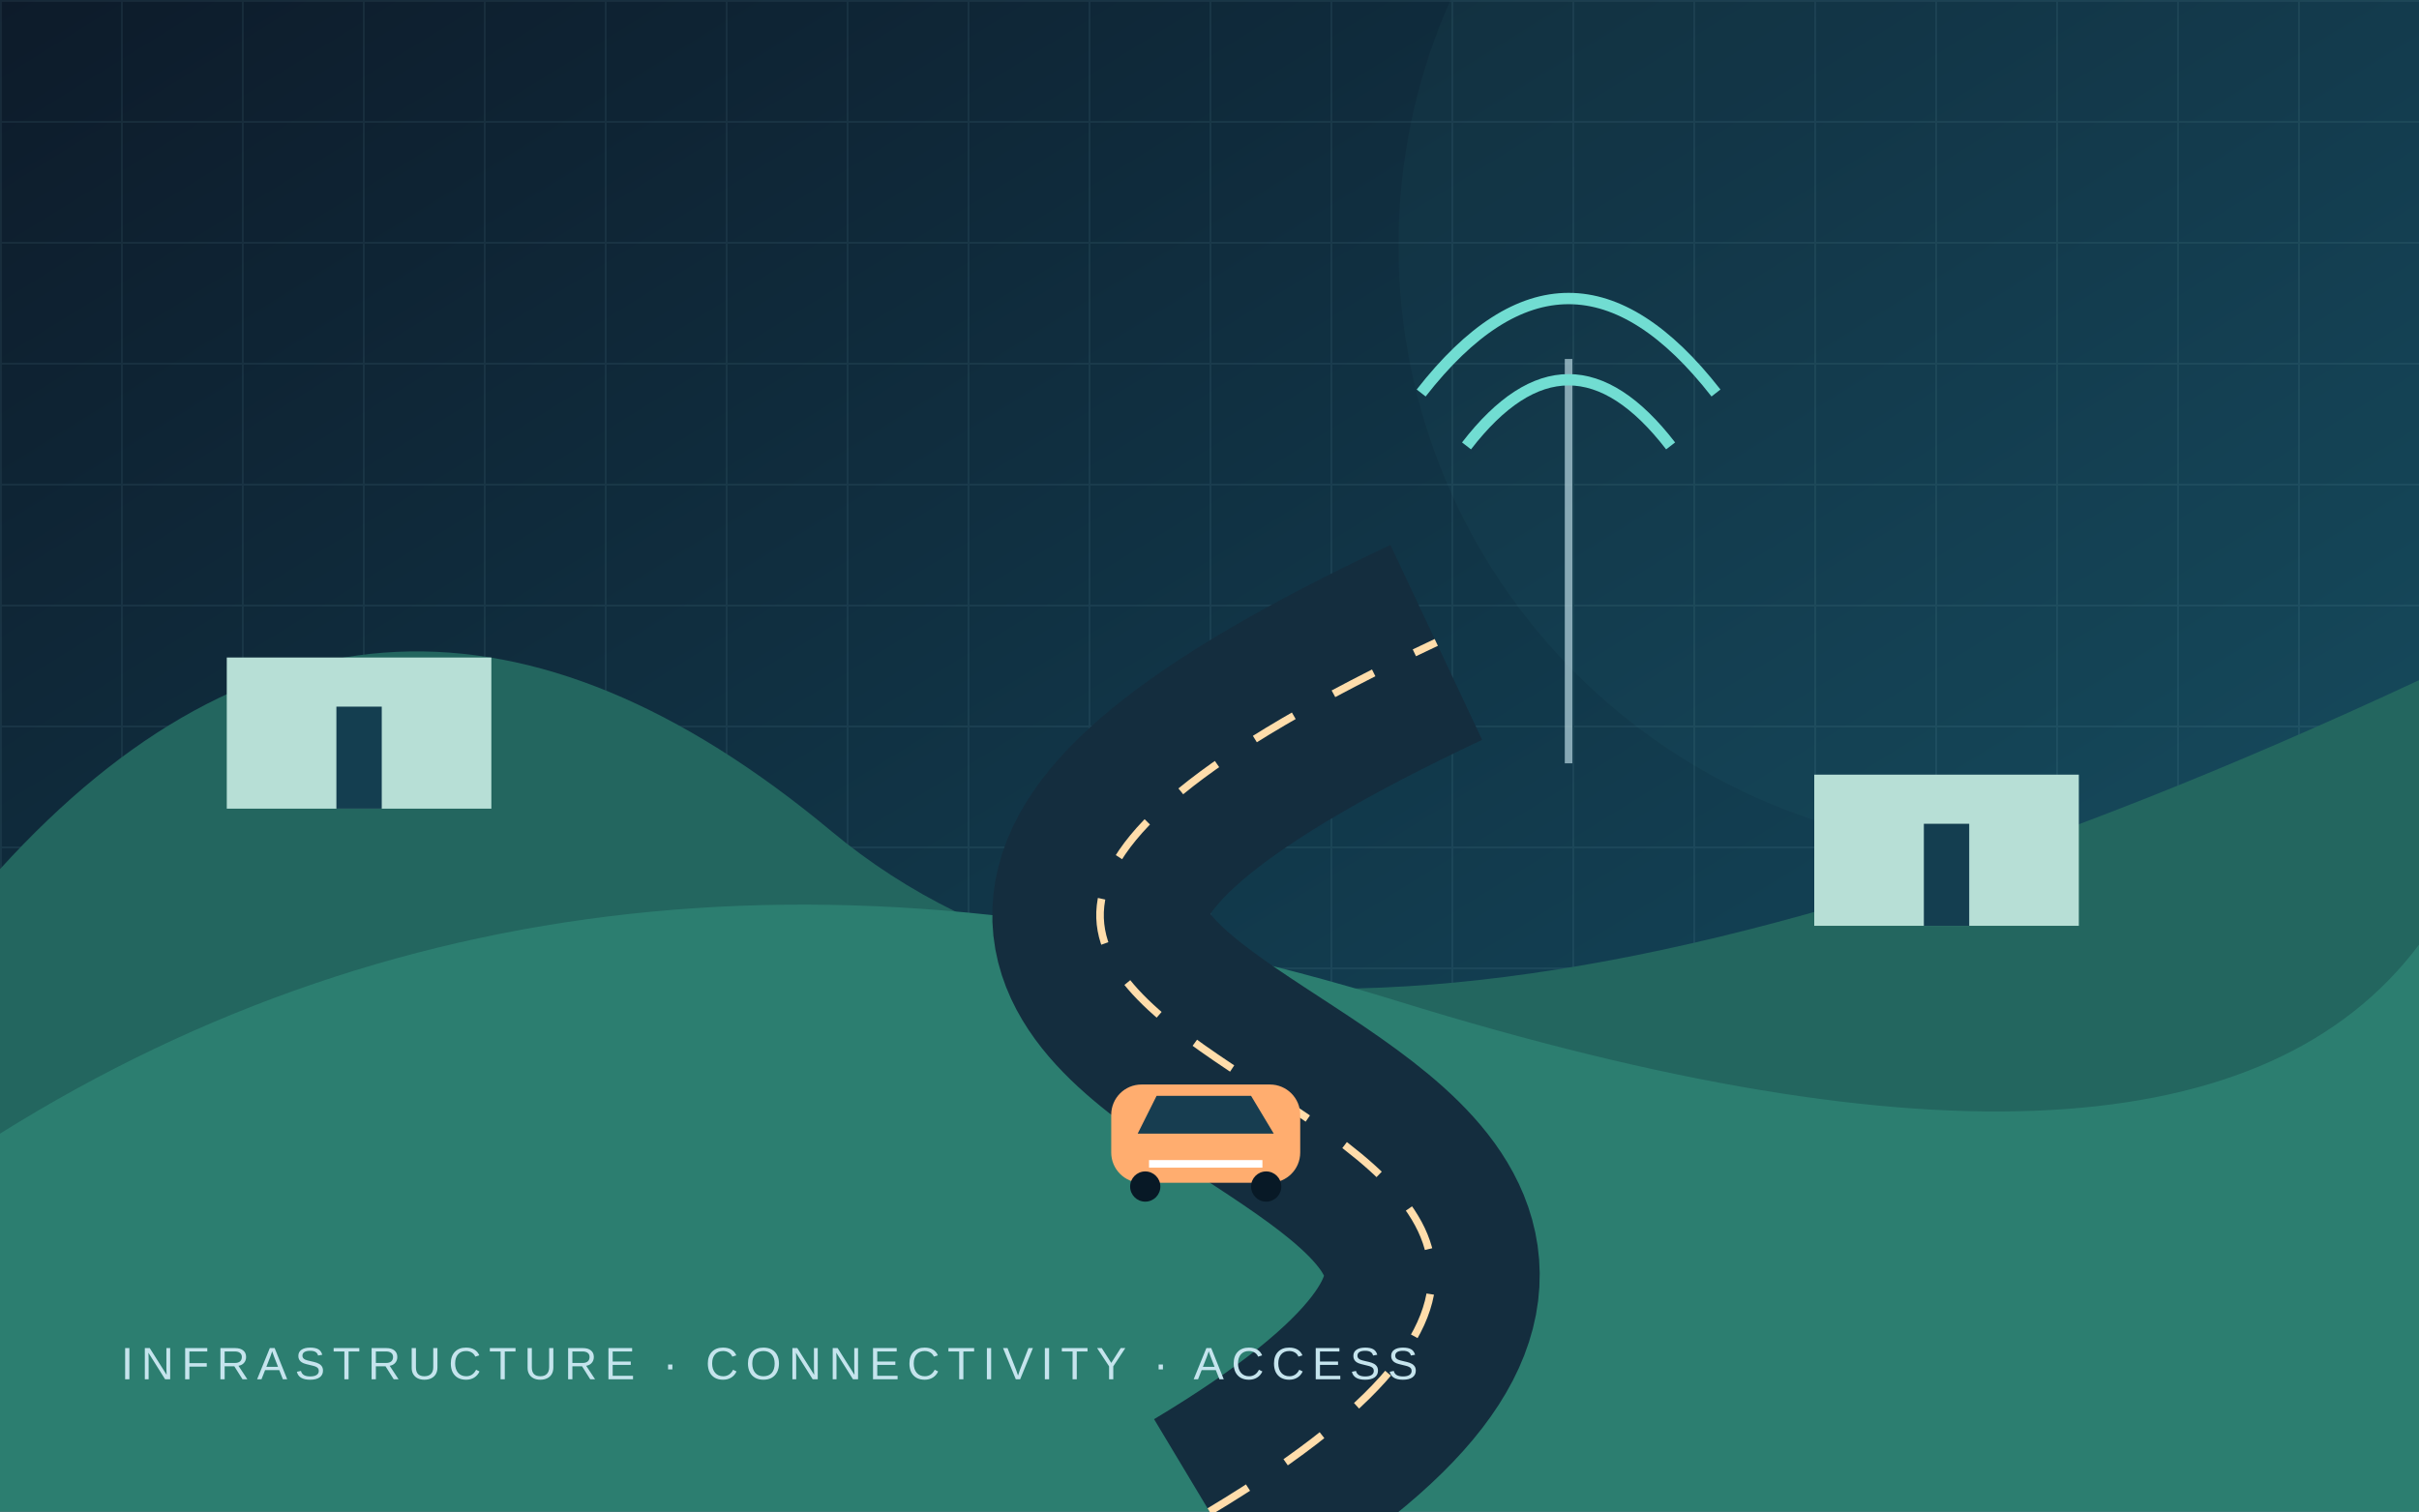
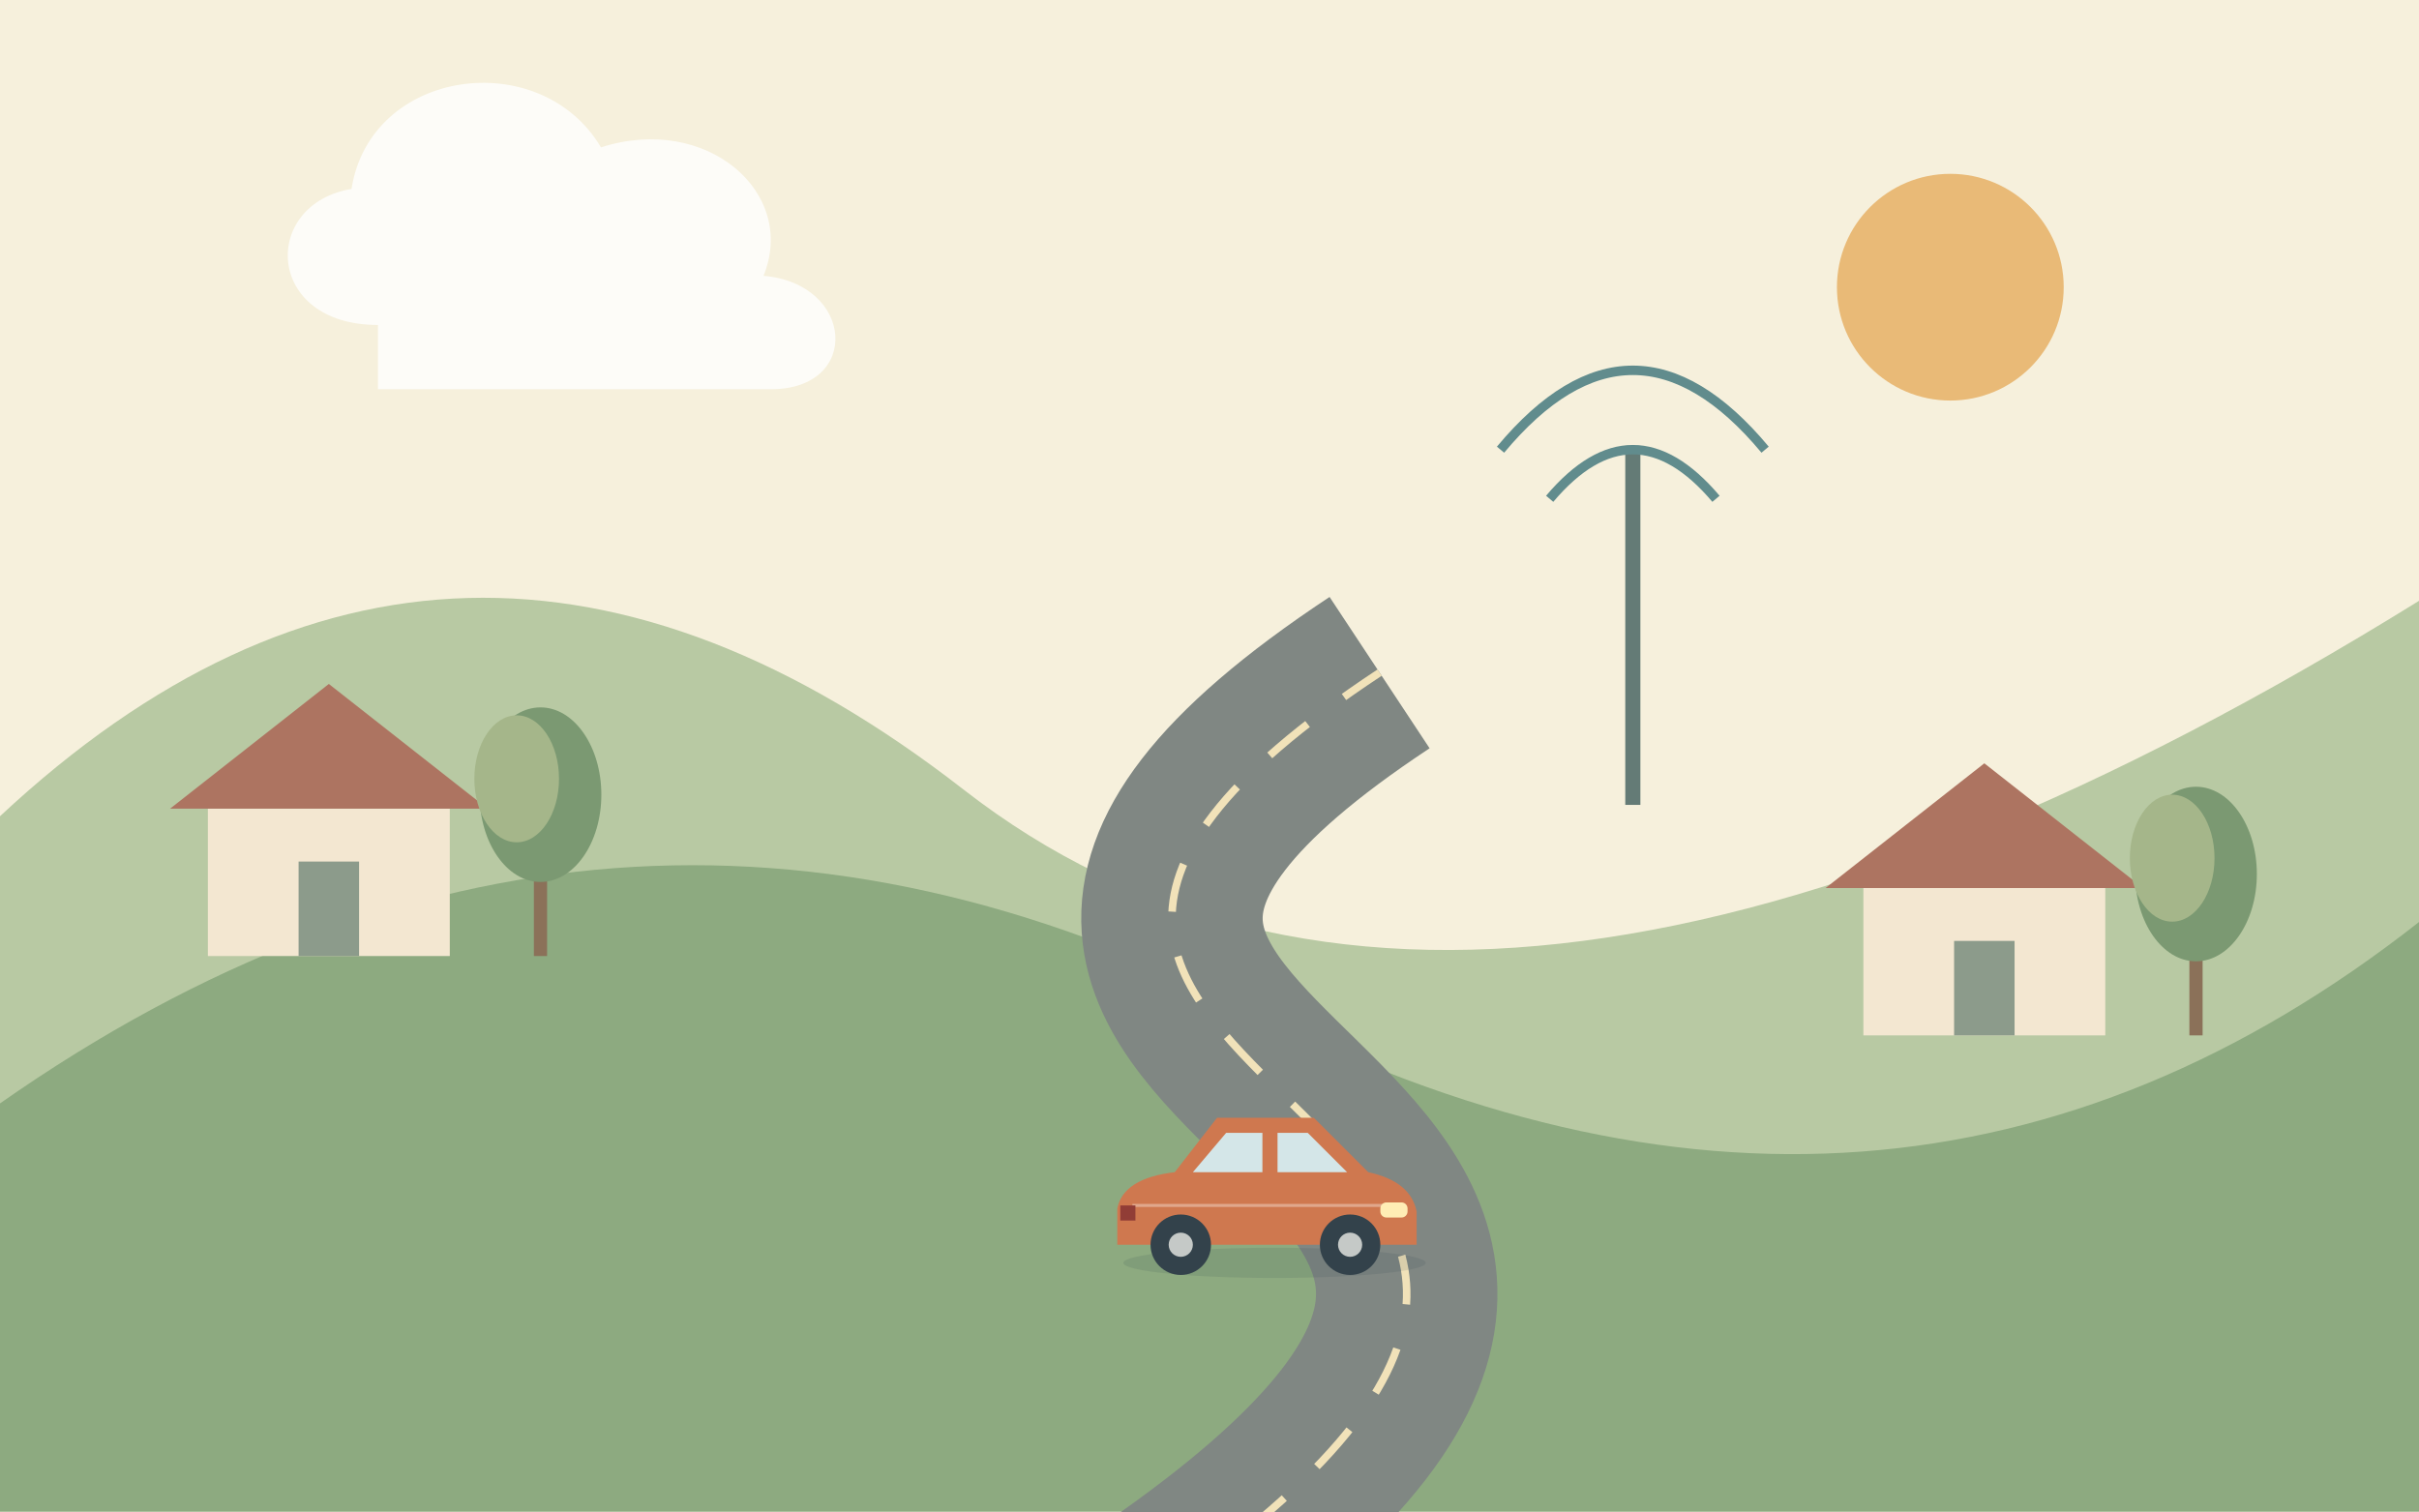
<svg xmlns="http://www.w3.org/2000/svg" viewBox="0 0 640 400" role="img">
-   <defs>
-     <linearGradient id="bg" x2="1" y2="1">
-       <stop stop-color="#0d1b2a" />
-       <stop offset="1" stop-color="#155166" />
-     </linearGradient>
-     <pattern id="grid" width="32" height="32" patternUnits="userSpaceOnUse">
-       <path d="M32 0H0V32" fill="none" stroke="#8bcbd5" stroke-opacity=".08" />
-     </pattern>
-   </defs>
-   <rect width="640" height="400" fill="url(#bg)" />
-   <rect width="640" height="400" fill="url(#grid)" />
-   <circle cx="530" cy="65" r="160" fill="#61ddd0" opacity=".035" />
-   <path d="M0 230Q100 120 220 220T640 180V400H0Z" fill="#23665f" />
-   <path d="M0 300Q160 200 370 265T640 250V400H0Z" fill="#2c7e70" />
-   <path d="M320 400C520 280 125 290 380 170" fill="none" stroke="#142d3e" stroke-width="57" />
-   <path d="M320 400C520 280 125 290 380 170" fill="none" stroke="#ffddab" stroke-width="2" stroke-dasharray="12 12" />
-   <path d="M60 214v-40h70v40Z" fill="#b7dfd6" />
-   <path d="m50 17445-32 45 32Z" fill="#e49b66" />
-   <rect x="89" y="187" width="12" height="27" fill="#143e50" />
-   <path d="M480 245v-40h70v40Z" fill="#b7dfd6" />
-   <path d="m470 20545-32 45 32Z" fill="#e49b66" />
-   <rect x="509" y="218" width="12" height="27" fill="#143e50" />
-   <g transform="translate(319 300) scale(1)">
-     <rect x="-25" y="-13" width="50" height="26" rx="8" fill="#ffad6f" />
-     <path d="M-13-10H12L18 0H-18Z" fill="#173d50" />
-     <path d="M-15 8H15" stroke="#fff" stroke-width="2" />
-     <circle cx="-16" cy="14" r="4" fill="#081926" />
-     <circle cx="16" cy="14" r="4" fill="#081926" />
+   <style>@keyframes flow{from{stroke-dashoffset:52}to{stroke-dashoffset:0}}@keyframes drive{0%{transform:translateX(-18px)}100%{transform:translateX(0)}}@keyframes reveal{0%,15%{opacity:.25}100%{opacity:1}}.flow{animation:flow 4s ease-out 1}.vehicle{animation:drive 4s ease-out 1}.signal{animation:reveal 4s ease-out 1}@media(prefers-reduced-motion:reduce){*{animation:none!important}}</style>
+   <rect width="640" height="400" fill="#f6f0dc" />
+   <circle cx="516" cy="76" r="30" fill="#e9ba77" />
+   <path d="M100 86c-30 0-31-32-7-36 5-32 50-38 66-11 28-9 52 12 43 34 24 2 26 30 2 30H100Z" fill="#fff" opacity=".8" />
+   <path d="M0 216Q120 104 255 209T640 159V400H0Z" fill="#b8c9a3" />
+   <path d="M0 292Q160 180 330 267T640 244V400H0Z" fill="#8daa80" />
+   <path d="M310 420C494 290 194 291 365 178" stroke="#808783" stroke-width="48" fill="none" />
+   <path d="M310 420C494 290 194 291 365 178" stroke="#f1e2b9" stroke-width="2" stroke-dasharray="13 12" fill="none" />
+   <rect x="55" y="214" width="64" height="39" fill="#f3e7d1" />
+   <path d="M45 214L87 181L129 214Z" fill="#ad7461" />
+   <rect x="79" y="228" width="16" height="25" fill="#8c9b8b" />
+   <g transform="translate(143 253) scale(0.7)">
+     <path d="M0 0V-54" stroke="#8b7159" stroke-width="5" />
+     <ellipse cx="0" cy="-61" rx="23" ry="33" fill="#7b9972" />
+     <ellipse cx="-9" cy="-67" rx="16" ry="24" fill="#a5b68a" />
  </g>
-   <path d="M415 202L415 95" stroke="#c5e4ed" stroke-width="2" fill="none" stroke-dasharray="" opacity=".65" />
-   <path d="M388 118q27-35 54 0M376 104q39-50 78 0" fill="none" stroke="#71ddd2" stroke-width="3" />
-   <text x="32" y="365" fill="#c5e4ed" font-family="Arial,sans-serif" font-size="12" letter-spacing="2">INFRASTRUCTURE · CONNECTIVITY · ACCESS</text>
+   <rect x="493" y="235" width="64" height="39" fill="#f3e7d1" />
+   <path d="M483 235L525 202L567 235Z" fill="#ad7461" />
+   <rect x="517" y="249" width="16" height="25" fill="#8c9b8b" />
+   <g transform="translate(581 274) scale(0.7)">
+     <path d="M0 0V-54" stroke="#8b7159" stroke-width="5" />
+     <ellipse cx="0" cy="-61" rx="23" ry="33" fill="#7b9972" />
+     <ellipse cx="-9" cy="-67" rx="16" ry="24" fill="#a5b68a" />
+   </g>
+   <g class="vehicle">
+     <g transform="translate(334 315) scale(0.8)">
+       <ellipse cx="4" cy="24" rx="50" ry="5" fill="#263846" opacity=".12" />
+       <path d="M-48 6Q-46-4-29-6L-15-24H17L35-6Q49-3 51 7V18H-48Z" fill="#cf784f" />
+       <path d="M-23-6-12-19H0V-6ZM5-19H15L28-6H5Z" fill="#d4e6e8" />
+       <path d="M-43 5H45" stroke="#fff" opacity=".35" />
+       <rect x="39" y="4" width="9" height="5" rx="2" fill="#ffedb5" />
+       <rect x="-47" y="5" width="5" height="5" fill="#913d36" />
+       <circle cx="-27" cy="18" r="10" fill="#33424b" />
+       <circle cx="29" cy="18" r="10" fill="#33424b" />
+       <circle cx="-27" cy="18" r="4" fill="#c5c9c7" />
+       <circle cx="29" cy="18" r="4" fill="#c5c9c7" />
+     </g>
+   </g>
+   <path d="M432 213V118" stroke="#647b76" stroke-width="4" />
+   <path class="signal" d="M410 132q22-26 44 0M397 119q35-42 70 0" fill="none" stroke="#618c8d" stroke-width="2.5" stroke-dasharray="" />
</svg>
